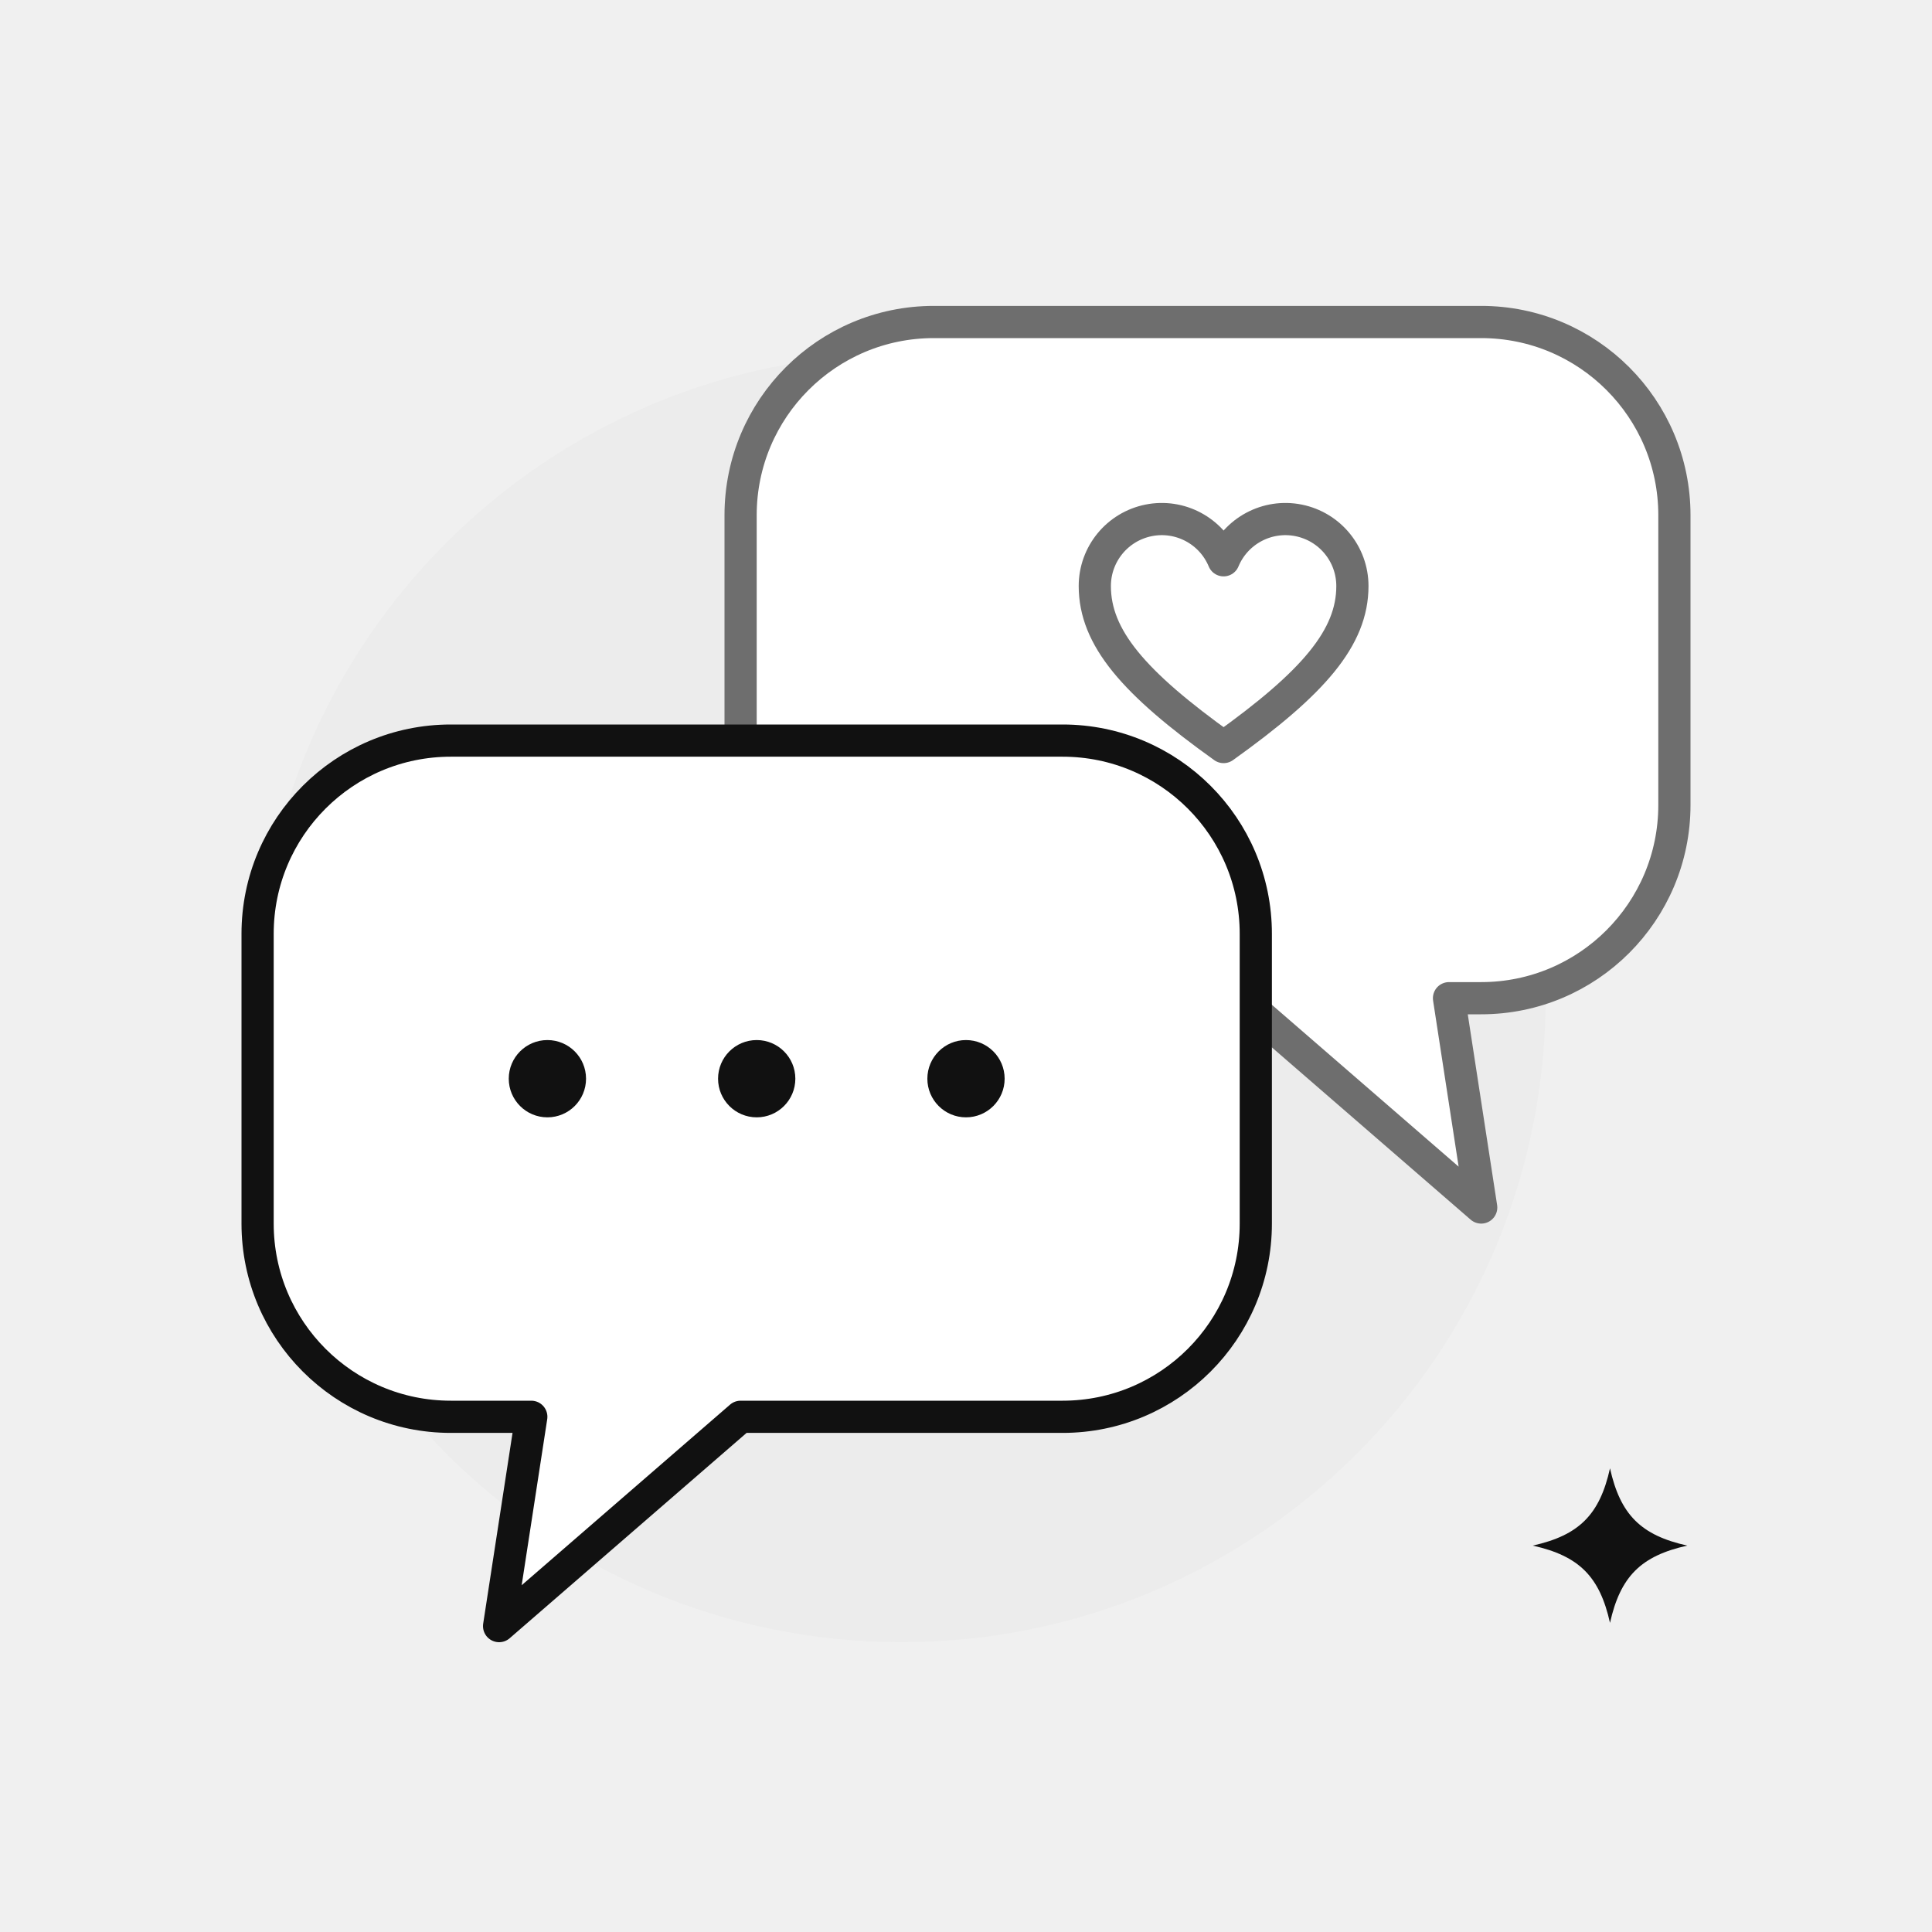
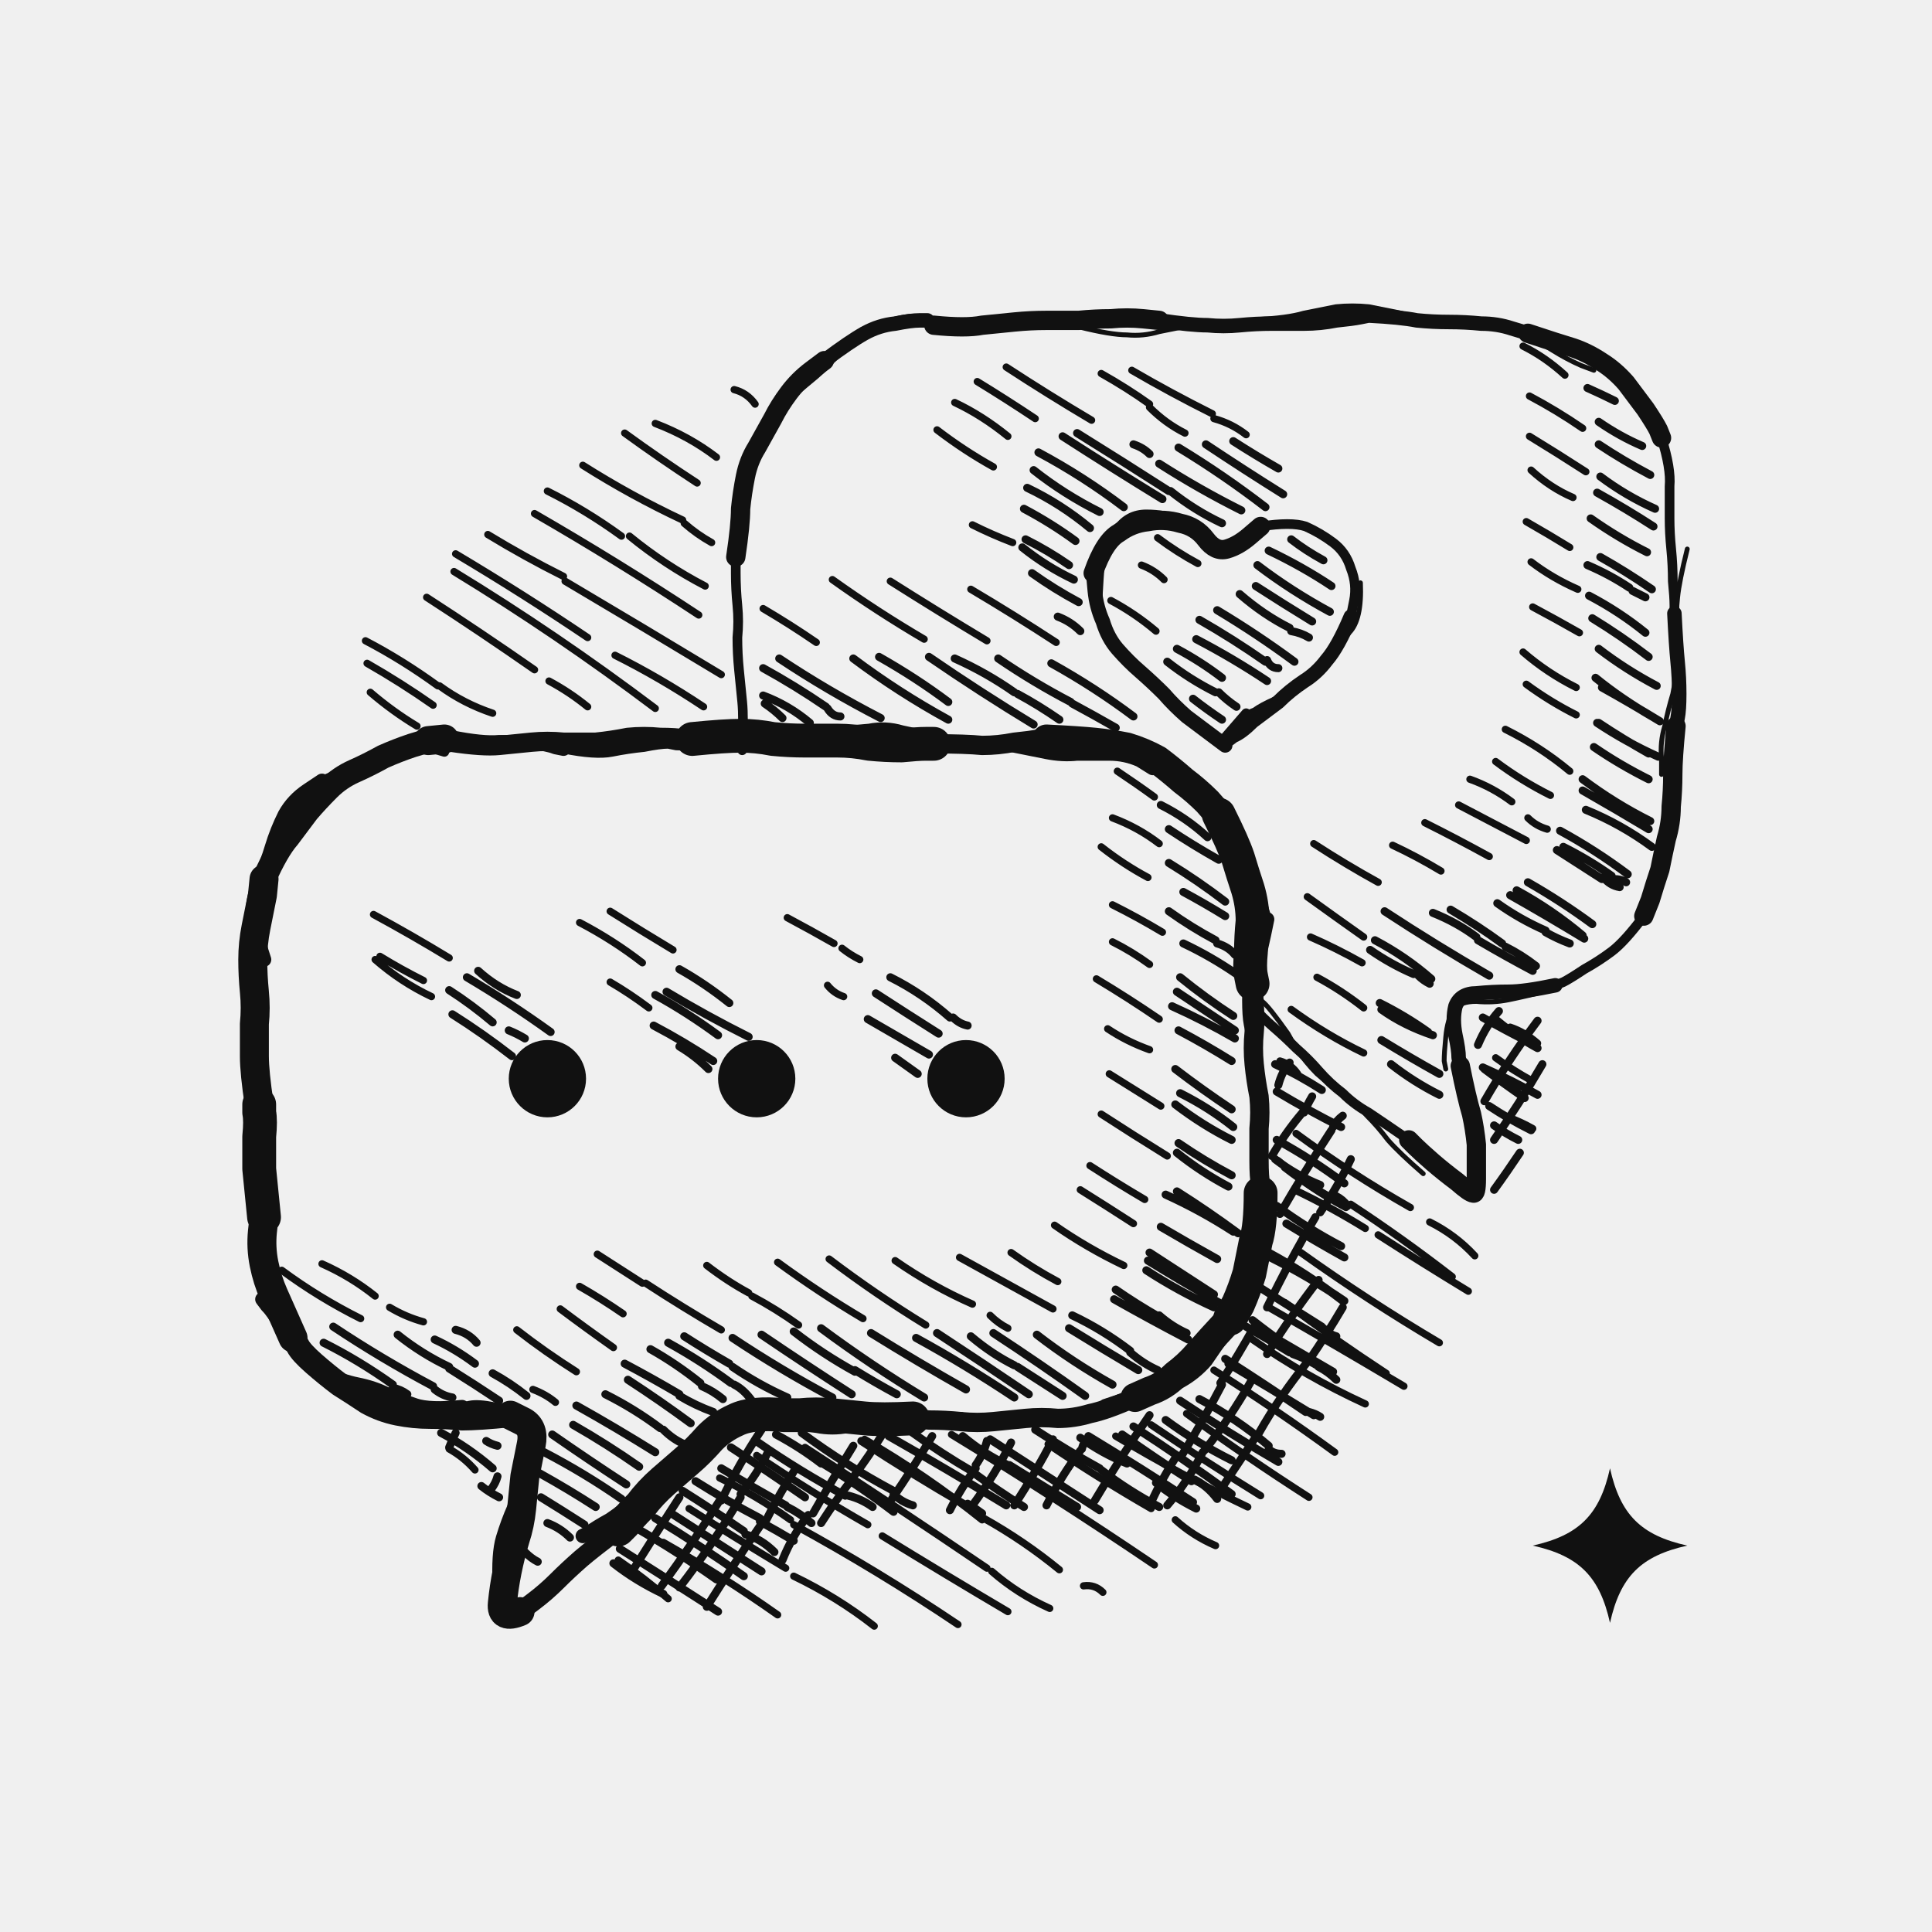
- <svg xmlns="http://www.w3.org/2000/svg" viewBox="0 0 120 120" width="120" height="120" fill="none" stroke="#111111" stroke-width="2" stroke-linecap="round" stroke-linejoin="round">
-   <circle cx="56" cy="62" r="40" fill="#ececec" stroke="none" />
-   <path d="M58 20h34a12 12 0 0 1 12 12v18a12 12 0 0 1-12 12h-2l2 13-15-13H58a12 12 0 0 1-12-12V32a12 12 0 0 1 12-12z" fill="#ffffff" stroke="#6e6e6e" />
-   <path transform="translate(76 40) scale(0.8)" stroke-width="2.50" stroke="#6e6e6e" d="M0 8c-7-5-10-8.500-10-12.500a5.200 5.200 0 0 1 10-2 5.200 5.200 0 0 1 10 2c0 4-3 7.500-10 12.500z" />
-   <path d="M28 46h38a12 12 0 0 1 12 12v18a12 12 0 0 1-12 12H46l-15 13 2-13h-5a12 12 0 0 1-12-12V58a12 12 0 0 1 12-12z" fill="#ffffff" />
+ <svg xmlns="http://www.w3.org/2000/svg" viewBox="0 0 120 120" width="120" height="120" fill="none" stroke="#111111" stroke-linecap="round" stroke-linejoin="round">
+   <path stroke-width="0.45" d="M45.6 24.2Q46.4 24.4 46.9 25.1M40.7 26.3Q42.8 27.1 44.5 28.4M38.8 26.9Q41 28.5 43.3 30M36.2 28.9Q39.2 30.8 42.4 32.3M42.5 32.5Q43.3 33.2 44.2 33.7M93.8 63.8Q94.7 64.1 95.5 64.8M34 30.5Q36.4 31.7 38.6 33.3M39.1 33.3Q41.3 35.1 43.8 36.4M92.9 65.7Q94 66.5 95.1 67.1M33.2 31.9Q38.4 34.9 43.4 38.2M93.7 69.4Q94.5 69.7 95.2 70.1M30.3 33.2Q32.6 34.6 35 35.8M35.1 36.1Q40 39 44.8 41.9M28.3 34.4Q32.5 36.9 36.5 39.6M38.2 40.7Q41 42.1 43.7 43.9M79.5 65.9Q80.2 66.1 80.6 66.7M28.2 35.5Q34.6 39.4 40.7 44M80.5 70.4Q83.9 72.9 87.6 75M88.8 75.9Q90.4 76.7 91.6 78M26.5 37.1Q29.9 39.3 33.2 41.6M34.1 42.3Q35.4 43 36.5 43.9M79.4 72.1Q81.3 73.8 83.6 75M83.9 74.8Q87.1 76.9 90.2 79.3M22.7 39.8Q25 41 27.2 42.6M27.3 42.6Q28.8 43.7 30.6 44.3M80.4 73.9Q82.7 75 84.8 76.3M85.6 76.7Q88.4 78.5 91.2 80.2M22.8 41.2Q24.9 42.4 26.9 43.8M80.8 77.8Q85 80.8 89.4 83.4M23 43Q24.4 44.2 25.9 45.1M79.8 80.9Q82.9 83.2 86.1 85.3M78.8 81.2Q83 83.6 87.2 86.1M77.8 83.2Q81.1 85.5 84.8 87.2M75.4 85.1Q79.2 87.5 82.9 90.2M73.7 87.8Q77.4 90.5 81.3 93M71.5 88.5Q74.9 90.8 78.3 92.9M69.3 89.2Q73.3 91.6 77.5 93.6M65.1 89.7Q68.2 91.8 71.5 93.7M73 94.4Q74.1 95.4 75.5 96M59.1 89.1Q65.5 93 71.7 97.2M53.7 89.4Q57.5 91.6 61 94.4M61.1 94.3Q63.6 95.7 65.8 97.5M67.3 98.5Q68 98.4 68.5 98.9M50 89.9Q55.7 93.6 61.3 97.4M61.6 97.6Q63.2 99 65.2 99.9M47 90.4Q50.4 92.7 53.9 94.7M54.8 95.4Q58.7 97.8 62.6 100.1M44.7 91.8Q47 92.9 49.1 94.4M49.3 94.7Q54.6 97.6 59.5 100.9M42.8 93.7Q45.8 95.6 48.8 97.4M49.3 97.9Q52 99.2 54.3 101M41.2 95.8Q44.9 97.9 48.3 100.3M27.9 90Q28.8 90.5 29.5 91.3M38.4 96.9Q40 98 41.5 99.3M94.6 21.5Q96 22.2 97.2 23.3M95 24.6Q96.7 25.5 98.3 26.6M95 27.1Q96.8 28.2 98.5 29.3M95.1 29.2Q96.3 30.3 97.7 30.9M94.8 32.4Q96.2 33.2 97.5 34M95.1 34.9Q96.4 35.9 98 36.6M70.3 23Q72.7 24.4 75.3 25.7M75.4 26Q76.5 26.3 77.4 27M95.2 37.7Q96.7 38.5 98.1 39.3M68.4 23.2Q70 24.1 71.4 25.1M71.4 25.3Q72.4 26.3 73.6 26.9M94.6 40.5Q96.1 41.8 97.9 42.7M62.5 22.8Q65.1 24.5 67.8 26.1M94.8 42.5Q96.3 43.6 97.9 44.4M60.7 23.7Q62.5 24.8 64.3 26M93.5 45.3Q95.7 46.4 97.5 47.9M59.3 25Q61 25.8 62.6 27.1M71.9 33.4Q73.1 34.3 74.4 35M92.9 47.3Q94.5 48.5 96.3 49.4M58.2 26.7Q59.9 28 61.7 29M70.9 35.1Q71.7 35.4 72.3 36M91.3 48.4Q92.7 48.9 93.9 49.8M94.9 50.8Q95.4 51.3 96.1 51.5M60.4 32.6Q61.6 33.2 62.9 33.7M69 37.3Q70.5 38.1 71.8 39.2M90.6 50Q92.7 51.1 94.8 52.2M88.5 51.1Q90.5 52.1 92.5 53.2M60.3 36.6Q63 38.2 65.6 39.9M86.5 52.5Q88 53.2 89.5 54.1M55.3 36.1Q58.3 38 61.3 39.8M81.6 52.4Q83.6 53.7 85.6 54.8M51.7 36Q54.5 38 57.4 39.7M69.4 47.9Q70.6 48.7 71.7 49.5M81.2 55.7Q83 57 84.7 58.2M47.4 37.8Q49.1 38.8 50.7 39.9M69.1 50.8Q70.7 51.4 72 52.4M81.4 58.2Q83 58.9 84.6 59.8M68.4 52.6Q69.8 53.7 71.3 54.5M81.8 60.7Q83.3 61.5 84.7 62.6M69.1 56.2Q70.7 57 72.2 57.9M80.2 62.7Q82.4 64.3 84.7 65.4M69.1 58.5Q70.3 59.1 71.4 59.9M68.1 60.8Q70.1 62 72 63.3M68.8 63.9Q70 64.7 71.4 65.2M68.9 66.7Q70.5 67.7 72.1 68.7M48.9 57Q50.4 57.8 51.8 58.6M52.3 58.9Q52.8 59.3 53.4 59.6M68.4 69.2Q70.4 70.5 72.5 71.8M51.4 61.2Q51.8 61.7 52.4 61.9M67.7 72.4Q69.4 73.5 71.1 74.5M37.9 56.6Q39.8 57.8 41.8 59M67.1 73.9Q68.7 74.9 70.4 76M36 57.3Q38.1 58.4 39.9 59.8M65.5 76.1Q67.5 77.5 69.8 78.6M37.9 61Q39.1 61.7 40.3 62.6M62.8 77.8Q64.2 78.8 65.7 79.6M23.2 56.8Q25.6 58.1 27.9 59.5M59.6 78.1Q62.5 79.7 65.4 81.3M23.6 59.4Q24.9 60.2 26.3 60.9M55.6 78.3Q57.9 79.9 60.4 81M61.5 81.7Q62 82.2 62.6 82.5M23.3 59.6Q24.9 61 26.8 61.9M51.5 78.2Q54.4 80.4 57.5 82.3M48.3 78.4Q50.9 80.3 53.6 81.9M43.9 78.6Q45.2 79.6 46.5 80.3M46.7 80.5Q48.2 81.3 49.6 82.3M37.1 77.9Q38.5 78.8 39.9 79.7M40.1 79.7Q42.4 81.2 44.8 82.6M36 79.9Q37.4 80.7 38.7 81.6M34.8 81.3Q36.4 82.5 38.1 83.7M32.1 82.6Q33.9 84 35.8 85.2M20 78.5Q21.8 79.3 23.3 80.5M24.2 81.2Q25.2 81.8 26.3 82.1M33.1 86.3Q33.9 86.6 34.5 87.1M17.5 78.9Q19.8 80.6 22.4 81.9" />
+   <path stroke-width="0.5" d="M98.6 24.1Q99.5 24.5 100.3 24.9M99.3 26.2Q100.6 27.1 102 27.7M99.3 27.6Q100.8 28.6 102.5 29.5M99.4 29.6Q101 30.8 102.8 31.6M99.2 30.6Q101 31.6 102.7 32.7M98.8 32.2Q100.5 33.4 102.3 34.3M99.4 34.6Q101 35.5 102.6 36.6M98.6 35.1Q100 35.7 101.2 36.5M101.4 36.7Q101.8 36.9 102.2 37.1M98.7 37Q100.6 38 102.2 39.3M98.9 38.4Q100.7 39.5 102.4 40.8M99.3 40.3Q101 41.6 102.9 42.6M76.6 27.4Q78 28.3 79.4 29.1M99.1 42.1Q100.7 43.4 102.6 44.5M74.9 27.6Q77.3 29.2 79.7 30.7M99.5 42.7Q101.3 43.7 103.1 44.8M73.2 27.8Q76 29.5 78.6 31.5M99.3 44.9Q100.8 45.9 102.4 46.8M70.4 27.6Q71 27.8 71.4 28.2M72 28.8Q74.5 30.4 77.1 31.7M80.2 33.5Q81.1 34.2 82.2 34.8M99.2 44.9Q101 46.1 103 47M66.9 26.9Q69.8 28.7 72.6 30.5M72.7 30.5Q74.2 31.7 75.9 32.5M78.8 34.2Q80.9 35.2 82.7 36.4M99 46.4Q100.6 47.5 102.4 48.4M66 27.1Q69.1 29.1 72.2 31M78.1 35.1Q80.2 36.7 82.6 38M98.3 48.4Q100.3 49.9 102.5 51M64.5 28.1Q67.3 29.6 69.8 31.5M78 36.4Q79.7 37.5 81.5 38.6M98.3 49.1Q100.4 50.3 102.4 51.5M64.2 29.2Q66.1 30.7 68.3 31.8M77 36.9Q78.5 38.2 80.1 39M80.2 39.2Q80.8 39.3 81.3 39.6M98.5 50.3Q100.7 51.2 102.6 52.6M63.8 30.3Q65.9 31.3 67.7 32.8M75.6 37.9Q78.1 39.4 80.4 41.1M96.9 51.6Q99.1 52.8 101.1 54.3M63.6 31.6Q65.3 32.5 66.8 33.6M74.5 38.5Q76.6 39.7 78.6 41.1M78.7 41Q78.9 41.5 79.4 41.5M97.1 52.6Q98.7 53.4 100.1 54.4M100.2 54.6Q100.7 54.6 101 54.8M63.7 33.5Q65.1 34.2 66.4 35.1M74.3 39.7Q76.6 40.9 78.7 42.3M96.7 52.8Q98.1 53.7 99.5 54.6M99.6 54.5Q100 55 100.6 55.1M63.5 34Q65 35.2 66.7 36M73.1 40.3Q74.6 41.1 75.9 42.1M94.9 54.8Q97 56 98.9 57.4M64.1 35.6Q65.5 36.6 67 37.4M72.5 41.1Q73.9 42.2 75.5 43M75.7 43Q76.2 43.5 76.8 43.9M94.2 55.3Q96.4 56.5 98.3 58.1M65.7 38.3Q66.5 38.6 67.1 39.2M74.1 43.4Q75 44.1 75.9 44.7M93.8 55.6Q96.1 56.9 98.4 58.3M93 56.1Q94.4 57.1 96 57.8M96 57.9Q96.7 58.3 97.5 58.6M65.3 41.2Q68 42.7 70.4 44.5M90.1 56.5Q91.8 57.5 93.3 58.6M93.5 58.8Q94.5 59.3 95.4 60M62 40.9Q64.2 42.4 66.5 43.6M66.6 43.7Q67.9 44.4 69.3 45.2M89 56.7Q90.5 57.3 91.7 58.2M91.8 58.4Q93.5 59.4 95.2 60.3M59.3 40.9Q61.3 41.8 63 43M63.2 43.1Q64.5 43.8 65.8 44.7M86 56.6Q89.2 58.7 92.5 60.6M57.7 40.8Q60.9 43 64.2 45M72.1 50Q73.7 50.8 75 52M85.4 58.4Q87.3 59.4 88.9 60.8M93 63.4Q94.2 64.4 95.5 65.1M54.6 40.8Q56.9 42.1 58.9 43.6M72.6 51.5Q74.1 52.5 75.7 53.4M85.1 59Q86.4 59.9 87.8 60.5M88.1 60.6Q88.4 60.9 88.8 61.1M92.1 63.2Q93.5 64 94.9 64.7M53 40.9Q55.8 43 58.9 44.7M72.6 53.6Q74.4 54.7 76.1 56M85.7 62.3Q87.3 63.1 88.7 64.1M92.2 66.4Q93.4 67.3 94.7 68.2M48.4 40.9Q51.4 42.9 54.7 44.6M73.5 55.4Q74.8 56.1 76.1 56.9M85.8 62.7Q87.2 63.7 89 64.3M92.1 66.3Q93.9 67.1 95.5 68M47.4 41.5Q49.4 42.6 51.3 43.9M51.4 44Q51.7 44.5 52.2 44.5M72.6 56.6Q74 57.6 75.5 58.4M75.6 58.6Q76.3 58.8 76.7 59.3M85.8 64.6Q87.6 65.7 89.4 66.7M92.5 68.7Q93.7 69.5 95.1 70.2M47.4 43.2Q49 43.8 50.3 44.9M73.5 58.6Q75.2 59.4 76.8 60.5M86.4 66.1Q87.8 67.2 89.4 68M92.8 69.9Q93.5 70.4 94.3 70.8M47.5 43.7Q48.1 44.1 48.6 44.6M73.3 60.7Q74.9 62 76.6 63.1M73.1 61.6Q74.9 62.8 76.7 64M72.8 62.5Q74.8 63.4 76.7 64.5M79.2 66.1Q80.7 66.8 82.1 67.7M73.2 64Q74.9 64.9 76.5 65.9M79.3 67.8Q81.3 69 83.3 70M73 66.4Q74.7 67.7 76.5 68.9M79.3 70.8Q81.5 72 83.5 73.5M73.3 67.9Q75.1 68.8 76.6 70M79.2 72Q80.5 73 82 73.6M83 74.3Q83.4 74.5 83.7 74.9M73 68.6Q74.7 69.9 76.5 70.8M79.8 72.5Q81.6 73.9 83.6 74.9M73.2 71Q74.8 72.1 76.5 73M79.3 74.9Q81.2 76.3 83.3 77.4M55.3 60.7Q57.3 61.7 59 63.2M59.2 63.2Q59.6 63.6 60.1 63.7M73.1 71.6Q74.6 72.8 76.3 73.7M79.9 76Q81.7 77.1 83.5 78.1M54.4 61.7Q56.4 63 58.3 64.2M73.1 74Q75 75.2 76.9 76.6M78.8 77.8Q81.2 79.1 83.4 80.8M53.9 63.3Q55.8 64.4 57.7 65.5M72.4 74.2Q74.6 75.2 76.6 76.5M78.9 78.1Q81.3 79.3 83.5 80.8M55.6 65.7Q56.3 66.2 57 66.7M72.1 76.2Q73.8 77.2 75.6 78.2M78.3 80Q80.2 81.2 82.1 82.4M82.2 82.5Q82.6 82.9 83 83M71.4 77.8Q73.4 79.1 75.4 80.4M77.8 82Q79.7 83.5 81.8 84.8M81.9 84.9Q82.5 85.2 83 85.7M42.2 60.2Q43.8 61.1 45.3 62.3M71.3 78.3Q73.4 79.6 75.7 80.9M78 82.4Q80.4 83.8 82.8 85.2M41.4 61.6Q43.9 63.1 46.5 64.4M71.2 78.9Q73.2 80.2 75.4 81.2M77.4 82.4Q78.8 83.2 80.1 84M80.3 84.1Q81.7 84.6 82.8 85.5M40.7 61.8Q42.7 62.9 44.6 64.3M69.3 80.1Q70.6 81 72 81.8M72 81.7Q72.8 82.4 73.7 82.8M76.1 84.4Q78.6 86 81.1 87.7M81.3 87.7Q81.7 87.8 82 88M40.6 63.7Q42.5 64.7 44.3 65.9M69.2 80.7Q71.5 82 73.8 83.2M76.3 84.7Q79 86.3 81.6 87.9M42.2 65Q43.2 65.6 44 66.4M66.6 81.7Q68.5 82.6 70.2 83.9M70.2 84Q71 84.7 71.9 85.1M74.5 86.9Q76.8 88.1 78.8 89.8M78.8 90Q79.1 90.3 79.6 90.3M66.4 82.5Q68.5 83.8 70.7 85.1M73.3 87Q76.3 89 79.4 90.8M29.7 60.3Q30.8 61.3 32.1 61.8M64.4 82.9Q66.6 84.6 69.1 86M72.4 88.2Q74.3 89.6 76.5 90.7M29 60.7Q31.7 62.3 34.2 64.1M61.7 82.8Q64.6 84.7 67.4 86.7M70.4 88.6Q73.5 90.6 76.5 92.8M27.9 61.5Q29.3 62.4 30.6 63.5M31.6 64Q32.1 64.2 32.6 64.5M60.3 83Q61.6 84.1 63 84.8M63.2 84.9Q64.6 85.8 66 86.7M69.7 89.1Q71.8 90.6 74 92M74.2 91.9Q75 92.3 75.6 93.1M28.1 63Q30 64.2 31.8 65.6M58.2 82.8Q61.1 84.7 63.9 86.6M67.6 89.2Q70.9 91.2 74.1 93.3M56.9 83.1Q60 84.8 63 86.8M67.1 89.3Q68.5 90.3 70 90.9M71.8 92.1Q72.9 93 74.3 93.7M54.1 82.8Q57 84.6 60 86.3M64.3 88.8Q66.3 90.1 68.3 91.2M68.4 91.3Q70.1 92.6 72 93.6M51 82.5Q54.1 84.8 57.4 86.8M61.5 89.4Q64.9 91.6 68.3 93.8M49.3 82.7Q51.1 84.1 53.1 85.2M53.1 85.1Q54.4 85.9 55.7 86.6M59.8 89.2Q61.1 90.3 62.6 91M62.7 91Q64.8 92.3 66.9 93.6M47.3 82.9Q50.1 84.8 52.9 86.6M56.7 89Q58.5 90.3 60.4 91.4M60.5 91.5Q62 92.6 63.6 93.6M45.5 83.1Q48.5 85.1 51.7 86.8M55.2 89.2Q58.9 91.3 62.5 93.5M42.5 83Q43.9 83.9 45.3 84.7M45.5 84.9Q47.1 86 48.9 86.8M53.5 89.5Q56.7 91.6 60 93.5M60.1 93.4Q60.6 93.7 61 94M41.5 83.4Q43.5 84.5 45.4 85.9M45.6 86Q46.2 86.3 46.7 87M49.8 89Q52.5 91 55.5 92.6M55.5 92.8Q56 93.3 56.7 93.5M40.4 83.8Q42 84.7 43.5 85.9M43.6 86.1Q44.3 86.4 44.9 86.9M48.2 89.1Q49.7 89.9 51 90.9M51.1 90.9Q53.4 92.3 55.5 93.9M38.8 84.7Q40.5 85.6 42.2 86.6M42.2 86.7Q43.2 87.3 44.3 87.7M47.1 89.6Q49.7 91.4 52.5 92.9M52.7 92.9Q53.5 93.1 54.2 93.6M39 85.7Q41 87 42.9 88.4M45.4 89.9Q47.7 91.4 50 93M37.6 86.6Q39.4 87.5 41 88.7M41.2 88.8Q41.8 89.4 42.5 89.7M44.8 91.2Q46.8 92.4 48.8 93.5M48.9 93.6Q49.7 94 50.4 94.6M28.3 82.6Q29.1 82.8 29.6 83.4M35.8 87.3Q38.3 88.7 40.7 90.2M43.2 92Q45.1 93.2 47.2 94.3M47.2 94.5Q48.3 95.1 49.3 95.7M27 83.2Q28.3 83.8 29.5 84.7M30.6 85.3Q31.7 85.9 32.7 86.7M35.6 88.5Q37.7 89.7 39.7 91.1M42.4 92.6Q44.3 93.8 46.2 95.1M46.3 95.3Q47.3 95.6 48.1 96.4M24.7 82.9Q26.2 84.1 27.9 84.9M27.9 85Q29.5 86 31 87M34.3 89.1Q36.6 90.7 38.9 92.2M41.7 94Q44.5 95.8 47.3 97.6M20.7 82.4Q23.7 84.4 26.9 86.1M27 86.3Q27.5 86.7 28.1 86.8M33.8 90.2Q36.3 91.5 38.6 93.1M40.7 94.3Q43.5 96 46.2 97.9M20.1 83.4Q22.3 84.5 24.4 86M24.4 86.2Q24.9 86.3 25.3 86.6M30.2 89.5Q30.5 89.7 30.9 89.8M33.5 91.5Q35.3 92.5 37 93.6M39.5 94.9Q42.1 96.4 44.5 98.1M27.4 89Q29.1 89.9 30.6 91.2M33.6 93Q34.9 93.8 36.3 94.7M38.5 96.2Q41.5 98.1 44.6 100.1M29.9 92.3Q30.4 92.7 31 93M34 94.6Q34.8 94.9 35.4 95.5M38.1 97.1Q39.5 98.2 41.2 99M32.6 96.4Q33 96.8 33.4 97M27.9 89.9Q28.1 89.4 28.3 89M30.5 92.5Q30.8 92.1 30.9 91.7M39.2 97.7Q40.7 95.3 42.2 93M41.1 98.5Q43 95.9 44.7 93.2M44.8 93.2Q45.9 90.9 47.3 88.8M42.2 98.6Q44.3 95.9 46 93M46 92.8Q47 91.6 47.7 90.2M43.9 99.8Q45.6 97.1 47.4 94.5M47.6 94.4Q48.4 92.8 49.3 91.4M48.6 96.9Q49.2 95.4 50.2 94.1M50.5 94Q51.7 91.9 53 89.8M51 94.6Q51.9 93.2 52.9 91.9M53.1 91.6Q54 90.4 54.8 89.1M55.4 93.1Q56.7 91.2 57.9 89.2M59 93.8Q59.7 92.4 60.6 91.2M60.6 91Q61.1 90.3 61.3 89.5M60.4 93.5Q61.8 91.6 62.8 89.6M63 93.5Q64.3 91.5 65.4 89.4M79.4 67.4Q79.6 66.6 80.1 66M65 93.5Q65.9 91.7 67.1 90.1M67.2 90Q67.3 89.5 67.7 89.3M79 71.8Q79.8 70.4 80.9 69.1M81 69.1Q81.2 68.6 81.5 68.1M68 93.2Q69.6 90.5 71.4 87.9M79.5 75.4Q81 72.8 82.7 70.2M82.8 70Q83 69.6 83.4 69.3M71.5 93.3Q72.2 91.8 73.1 90.4M73.4 90.4Q74.7 88.3 75.9 86M75.8 85.9Q76.9 84.2 77.9 82.4M78.7 81.2Q80.1 78.3 81.7 75.6M82 75.3Q83.1 73.7 83.9 72M72.5 93.5Q73.8 92 74.7 90.2M74.8 90.1Q76.4 88.1 77.7 85.8M78.7 84.1Q80.2 81.7 81.9 79.5M91.8 64.9Q92.3 63.7 93.1 62.8M75.7 92.7Q76.9 90.9 78.1 89.1M78.2 89Q79.5 86.7 81.2 84.6M81.3 84.5Q82.4 82.9 83.4 81.2M92.2 68.4Q93.7 65.8 95.5 63.4M92.8 70.8Q94.4 68.5 95.8 66.1M92.8 73.9Q93.6 72.8 94.4 71.6" />
+   <path stroke-width="0.3" d="M67 20.3Q69 20.8 70 20.8Q71 20.9 72 20.6Q73 20.4 74 20.2Q75 20 76 20Q77 20 77.5 20L78 20M90 20Q92 19.9 93 20.1Q94 20.3 94.8 20.8Q95.7 21.3 96.5 21.8Q97.3 22.3 98.2 22.7L99 23M104.8 34.1Q104.3 36.1 104.2 37.1Q104.1 38.1 104.1 39.1Q104.2 40.1 104.2 41.1Q104.1 42.1 103.9 43.1Q103.6 44.1 103.4 45.1Q103.1 46.1 103.2 47.1L103.2 48.1M96.7 61.4Q94.7 61.9 93.7 62.1Q92.7 62.3 91.7 62.2Q90.7 62.2 90.3 62.7Q89.9 63.3 89.8 64.4Q89.7 65.4 89.7 65.9L89.8 66.4M88.4 72.9Q86.9 71.6 86.2 70.8Q85.6 70 84.9 69.3Q84.2 68.5 83.4 67.9Q82.6 67.4 81.8 66.7Q81.1 66 80.5 65.1L80 64.2M80 64.2Q78.8 62.5 78.4 62.2L78.1 61.8M48.5 25.2Q50 24 50.7 23.4Q51.4 22.8 52.1 22Q52.8 21.3 53.2 20.9L53.6 20.6M68.3 37.6Q68.4 35.7 68.5 34.7Q68.7 33.7 69.3 32.8Q70 31.8 71.2 31.8Q72.4 31.8 73.3 32.2Q74.3 32.7 75 33.4Q75.8 34.1 75.9 34.3L76.1 34.5M84.5 36.2Q84.6 38.5 83.8 39.3Q83.1 40.2 82.3 40.9Q81.5 41.5 80.9 42.3Q80.2 43 79.2 43.4Q78.3 43.8 77.9 44.1L77.4 44.3" />
+   <path stroke-width="0.6" d="M103.2 27.2Q103.8 29.1 103.7 30.2Q103.7 31.2 103.7 32.2Q103.7 33.1 103.8 34.1Q103.9 35.1 103.9 36.1Q104 37.1 104 37.6L104 38.1M102.1 56.9Q100.9 58.5 100.1 59.1Q99.3 59.7 98.4 60.2Q97.5 60.8 97.1 61L96.6 61.2M87.5 70.8Q85.9 69.7 85 69.1Q84.1 68.6 83.4 67.9Q82.6 67.3 81.9 66.5Q81.3 65.8 80.5 65.1Q79.8 64.4 79.1 63.8Q78.3 63.1 78 62.7L77.6 62.4M78 20Q80 19.9 81 19.6Q82 19.4 83 19.2Q84 19.1 85 19.2Q86 19.4 87 19.6Q88 19.9 89 19.9L90 20M46.1 46.6Q46.2 44.6 46.1 43.6Q46 42.6 45.9 41.6Q45.8 40.6 45.8 39.6Q45.9 38.6 45.8 37.6Q45.7 36.6 45.7 35.6L45.7 34.6M53.6 20.6Q55.5 19.9 56.5 19.8L57.6 19.8M78.3 32.7Q80.2 32.4 81.1 32.7Q82 33.1 82.8 33.7Q83.6 34.3 83.9 35.3Q84.3 36.3 84.1 37.3L83.9 38.3M77.4 44.3L76.1 45.8M35 46.5Q37 46.9 38 46.7Q39 46.5 40 46.4Q41 46.2 41.5 46.2L42 46.3M42 46.3Q44 46.4 45 46.1Q46 45.8 47 45.6Q48 45.3 49 45.4Q50 45.5 50.5 45.6L51 45.6M71.6 47.7Q73.3 48.7 74.3 49.1Q75.3 49.6 76 50.3Q76.8 51.1 77.1 52.1Q77.4 53.1 77.7 54.1Q78.1 55.1 78.4 56.1L78.7 57.1M78.3 78.2Q78.1 80.4 77.5 81.2Q76.9 82.1 76.2 82.9Q75.6 83.7 75 84.6Q74.3 85.4 73.4 85.9Q72.5 86.4 71.5 86.6Q70.4 86.7 69.5 86.9L68.6 87.2M59.7 88Q57.7 88.1 56.7 88Q55.7 88 54.7 88.2Q53.7 88.4 52.7 88.7Q51.7 88.9 50.7 88.7Q49.7 88.6 49.2 88.5L48.7 88.3M30.9 98.5Q30.8 96.5 31.1 95.5Q31.4 94.5 31.8 93.6Q32.1 92.6 32.2 91.6Q32.3 90.6 32.5 89.7Q32.7 88.7 32.2 88.1Q31.7 87.6 30.7 87.4Q29.7 87.2 29.2 87.3L28.7 87.4M20 48.5Q21.9 47.7 22.8 47.2Q23.7 46.8 24.6 46.5Q25.6 46.3 26.1 46.3L26.6 46.4M26.6 46.4L27.6 46.7" />
+   <path stroke-width="0.9" d="M72 19.9Q74 20.2 75 20.2Q76 20.3 77 20.2Q78 20.1 79 20.1Q80 20.1 81 20.1Q82 20.1 83 19.9Q84 19.8 84.5 19.7L85 19.6M85 19.6Q87 19.7 88 19.9Q89 20 90 20Q91 20 92 20.1Q93 20.1 93.9 20.4L94.9 20.7M104 38.1Q104.1 40.1 104.2 41.1Q104.3 42.1 104.3 43.1Q104.3 44.1 104.2 44.6L104.1 45.1M96.6 61.2Q94.7 61.6 93.7 61.6Q92.7 61.6 91.7 61.7Q90.7 61.7 90.4 62.5Q90.2 63.3 90.4 64.3Q90.6 65.2 90.6 65.7L90.7 66.2M51.2 22.4Q52.8 21.2 53.7 20.7Q54.6 20.2 55.6 20.1Q56.6 19.9 57.1 19.9L57.6 19.9M76.1 46.3Q74.5 45.1 73.7 44.5Q72.9 43.8 72.3 43.1Q71.6 42.4 70.8 41.7Q70.1 41.1 69.4 40.3Q68.8 39.6 68.5 38.6Q68.1 37.7 68 36.7L67.9 35.6M83.9 38.3Q83.1 40.2 82.4 41Q81.8 41.8 81 42.3Q80.1 42.9 79.4 43.6Q78.6 44.2 77.8 44.8Q77.1 45.5 76.6 45.7L76.2 46M28 45.8Q30 46.2 31 46.1Q32 46.1 33 46.1Q34 46.2 34.5 46.4L35 46.5M51 45.6Q53 45.5 54 45.4Q55 45.2 56 45.5Q57 45.7 58 46Q59 46.3 59.5 46.3L60 46.3M60 46.3Q62 46.1 63 46.3Q64 46.5 65 46.7Q66 46.9 66.9 46.8Q67.9 46.8 68.9 46.8Q69.9 46.8 70.8 47.2L71.6 47.7M78.7 57.1Q78.3 59.1 78 60.1Q77.6 61.1 77.6 62.1Q77.6 63.1 77.7 63.6L77.8 64.1M41.6 91Q40.1 92.4 39.5 93.1Q38.8 93.8 37.9 94.4Q37 94.9 36.6 95.2L36.2 95.4M28.7 87.4Q26.7 87.6 25.8 87.3Q24.9 87 24 86.6Q23.2 86.2 22.2 86Q21.2 85.8 20.2 85.3Q19.3 84.9 18.7 84Q18.1 83.2 17.5 82.4Q17 81.5 16.6 81.1L16.3 80.7M16.4 59.6Q15.7 57.5 15.7 56.5Q15.8 55.5 16.2 54.5Q16.6 53.6 16.9 52.6Q17.2 51.6 17.7 50.6Q18.2 49.7 19.1 49.1L20 48.5" />
+   <path stroke-width="1.2" d="M58 20.2Q60 20.4 61 20.2Q62 20.1 63 20Q64 19.9 65 19.9Q66 19.9 67 19.9Q68 19.8 69 19.8Q70 19.7 71 19.8L72 19.9M94.9 20.7Q96.7 21.3 97.7 21.6Q98.6 21.9 99.5 22.5Q100.3 23 101 23.8Q101.6 24.6 102.2 25.4Q102.8 26.3 103 26.7L103.2 27.2M104.1 45.1Q103.9 47.1 103.9 48.1Q103.9 49.1 103.8 50.1Q103.8 51.1 103.5 52.1Q103.3 53 103.1 54Q102.8 54.9 102.5 55.9L102.1 56.9M90.7 66.2Q91.1 68.2 91.4 69.2Q91.6 70.1 91.7 71.1Q91.7 72.1 91.7 73.2Q91.7 74.2 91.5 74.1Q91.3 74.1 90.5 73.4Q89.7 72.8 89 72.2Q88.2 71.5 87.9 71.2L87.5 70.8M45.7 34.6Q46 32.6 46 31.6Q46.1 30.6 46.3 29.6Q46.5 28.6 47 27.8Q47.5 26.9 48 26Q48.4 25.2 49 24.4Q49.6 23.6 50.4 23L51.2 22.4M67.9 35.6Q68.6 33.6 69.5 33.1Q70.3 32.5 71.3 32.4Q72.3 32.2 73.3 32.5Q74.3 32.7 74.9 33.5Q75.5 34.3 76.2 34.1Q76.9 33.9 77.6 33.3L78.3 32.7M28 46.1Q30 46.4 31 46.3Q32 46.2 33 46.1Q34 46 35 46.1Q36 46.1 37 46.1Q38 46 39 45.8Q40 45.7 41 45.8Q42 45.8 42.5 45.9L43 45.9M58 46.2Q60 46.2 61 46.3Q62 46.3 63 46.1Q64 46 64.5 45.9L65 45.9M77.8 61.1Q78 63.1 77.9 64.1Q77.8 65.1 77.9 66.1Q78 67.1 78.2 68.1Q78.3 69.1 78.2 70.1Q78.2 71.1 78.2 72.1Q78.2 73.1 78.3 73.6L78.3 74.1M70.5 86.8Q68.7 87.6 67.7 87.8Q66.7 88.1 65.7 88.1Q64.7 88 63.7 88.1Q62.7 88.2 61.7 88.3Q60.7 88.4 59.7 88.3Q58.7 88.2 57.7 88.2L56.7 88.1M38.4 95Q36.8 96.2 36.1 96.8Q35.3 97.5 34.6 98.2Q33.9 98.9 33.1 99.5L32.3 100.1" />
+   <path stroke-width="1.5" d="M31.7 87.9Q29.7 88.1 28.7 88.1Q27.7 88 26.7 88Q25.7 88 24.7 87.8Q23.7 87.6 22.8 87.1Q21.9 86.5 21.1 86Q20.3 85.4 19.5 84.7Q18.7 84 18.5 83.6L18.2 83.1M16.4 54.6Q17.2 52.8 17.9 52Q18.5 51.2 19.1 50.4Q19.7 49.7 20.4 49Q21.1 48.3 22 47.9Q22.9 47.5 23.8 47Q24.7 46.6 25.6 46.3L26.6 46" />
+   <path stroke-width="1.8" d="M65 45.9Q67 46 68 46.1Q69 46.2 70 46.4Q71 46.7 71.9 47.2Q72.7 47.8 73.5 48.5Q74.3 49.1 75 49.8L75.7 50.6M76.4 81.9Q75.1 83.3 74.4 84.1Q73.8 84.8 73 85.4Q72.3 86.1 71.4 86.4L70.5 86.8M32.3 100.1Q31.1 100.6 31.2 99.6Q31.3 98.6 31.5 97.6Q31.7 96.6 32 95.6Q32.3 94.7 32.4 93.7Q32.5 92.7 32.6 91.7Q32.8 90.7 33 89.7Q33.2 88.7 32.5 88.3L31.7 87.9M18.2 83.1Q17.4 81.3 17 80.4Q16.6 79.5 16.4 78.5Q16.2 77.5 16.3 76.5L16.4 75.6M16.1 68.6Q15.8 66.6 15.8 65.6Q15.8 64.6 15.8 63.6Q15.9 62.6 15.8 61.6Q15.7 60.6 15.7 59.6Q15.7 58.6 15.9 57.6Q16.1 56.6 16.3 55.6L16.4 54.6M26.6 46L27.6 45.9" />
+   <path stroke-width="2.1" d="M43 45.9Q45 45.7 46 45.7Q47 45.7 48 45.9Q49 46 50 46Q51 46 52 46Q53 46 54 46.2Q55 46.3 56 46.3Q57 46.2 57.5 46.2L58 46.2M75.7 50.6Q76.6 52.4 76.9 53.3Q77.2 54.3 77.5 55.2Q77.8 56.2 77.8 57.2Q77.7 58.2 77.7 59.1Q77.6 60.1 77.7 60.6L77.8 61.1M78.3 74.1Q78.3 76.2 78 77.1Q77.8 78.1 77.6 79.1Q77.3 80.1 76.9 81L76.4 81.9M56.7 88.1Q54.7 88.2 53.7 88.1Q52.7 88 51.7 87.9Q50.7 87.8 49.7 87.9L48.7 87.9M48.7 87.9Q46.7 87.7 45.7 88.2Q44.8 88.6 44.1 89.3Q43.4 90.1 42.7 90.7Q41.9 91.4 41.2 92Q40.4 92.7 39.8 93.5Q39.1 94.2 38.8 94.6L38.4 95M16.4 75.6Q16.2 73.6 16.1 72.6Q16.1 71.6 16.1 70.6Q16.2 69.6 16.1 69.1L16.1 68.6" />
  <circle cx="34" cy="67" r="2.4" fill="#111111" stroke="none" />
  <circle cx="47" cy="67" r="2.4" fill="#111111" stroke="none" />
  <circle cx="60" cy="67" r="2.4" fill="#111111" stroke="none" />
  <path transform="translate(100 96) scale(0.8)" fill="#111111" stroke="none" d="M0-6c.8 3.600 2.400 5.200 6 6-3.600.8-5.200 2.400-6 6-.8-3.600-2.400-5.200-6-6 3.600-.8 5.200-2.400 6-6z" />
</svg>
